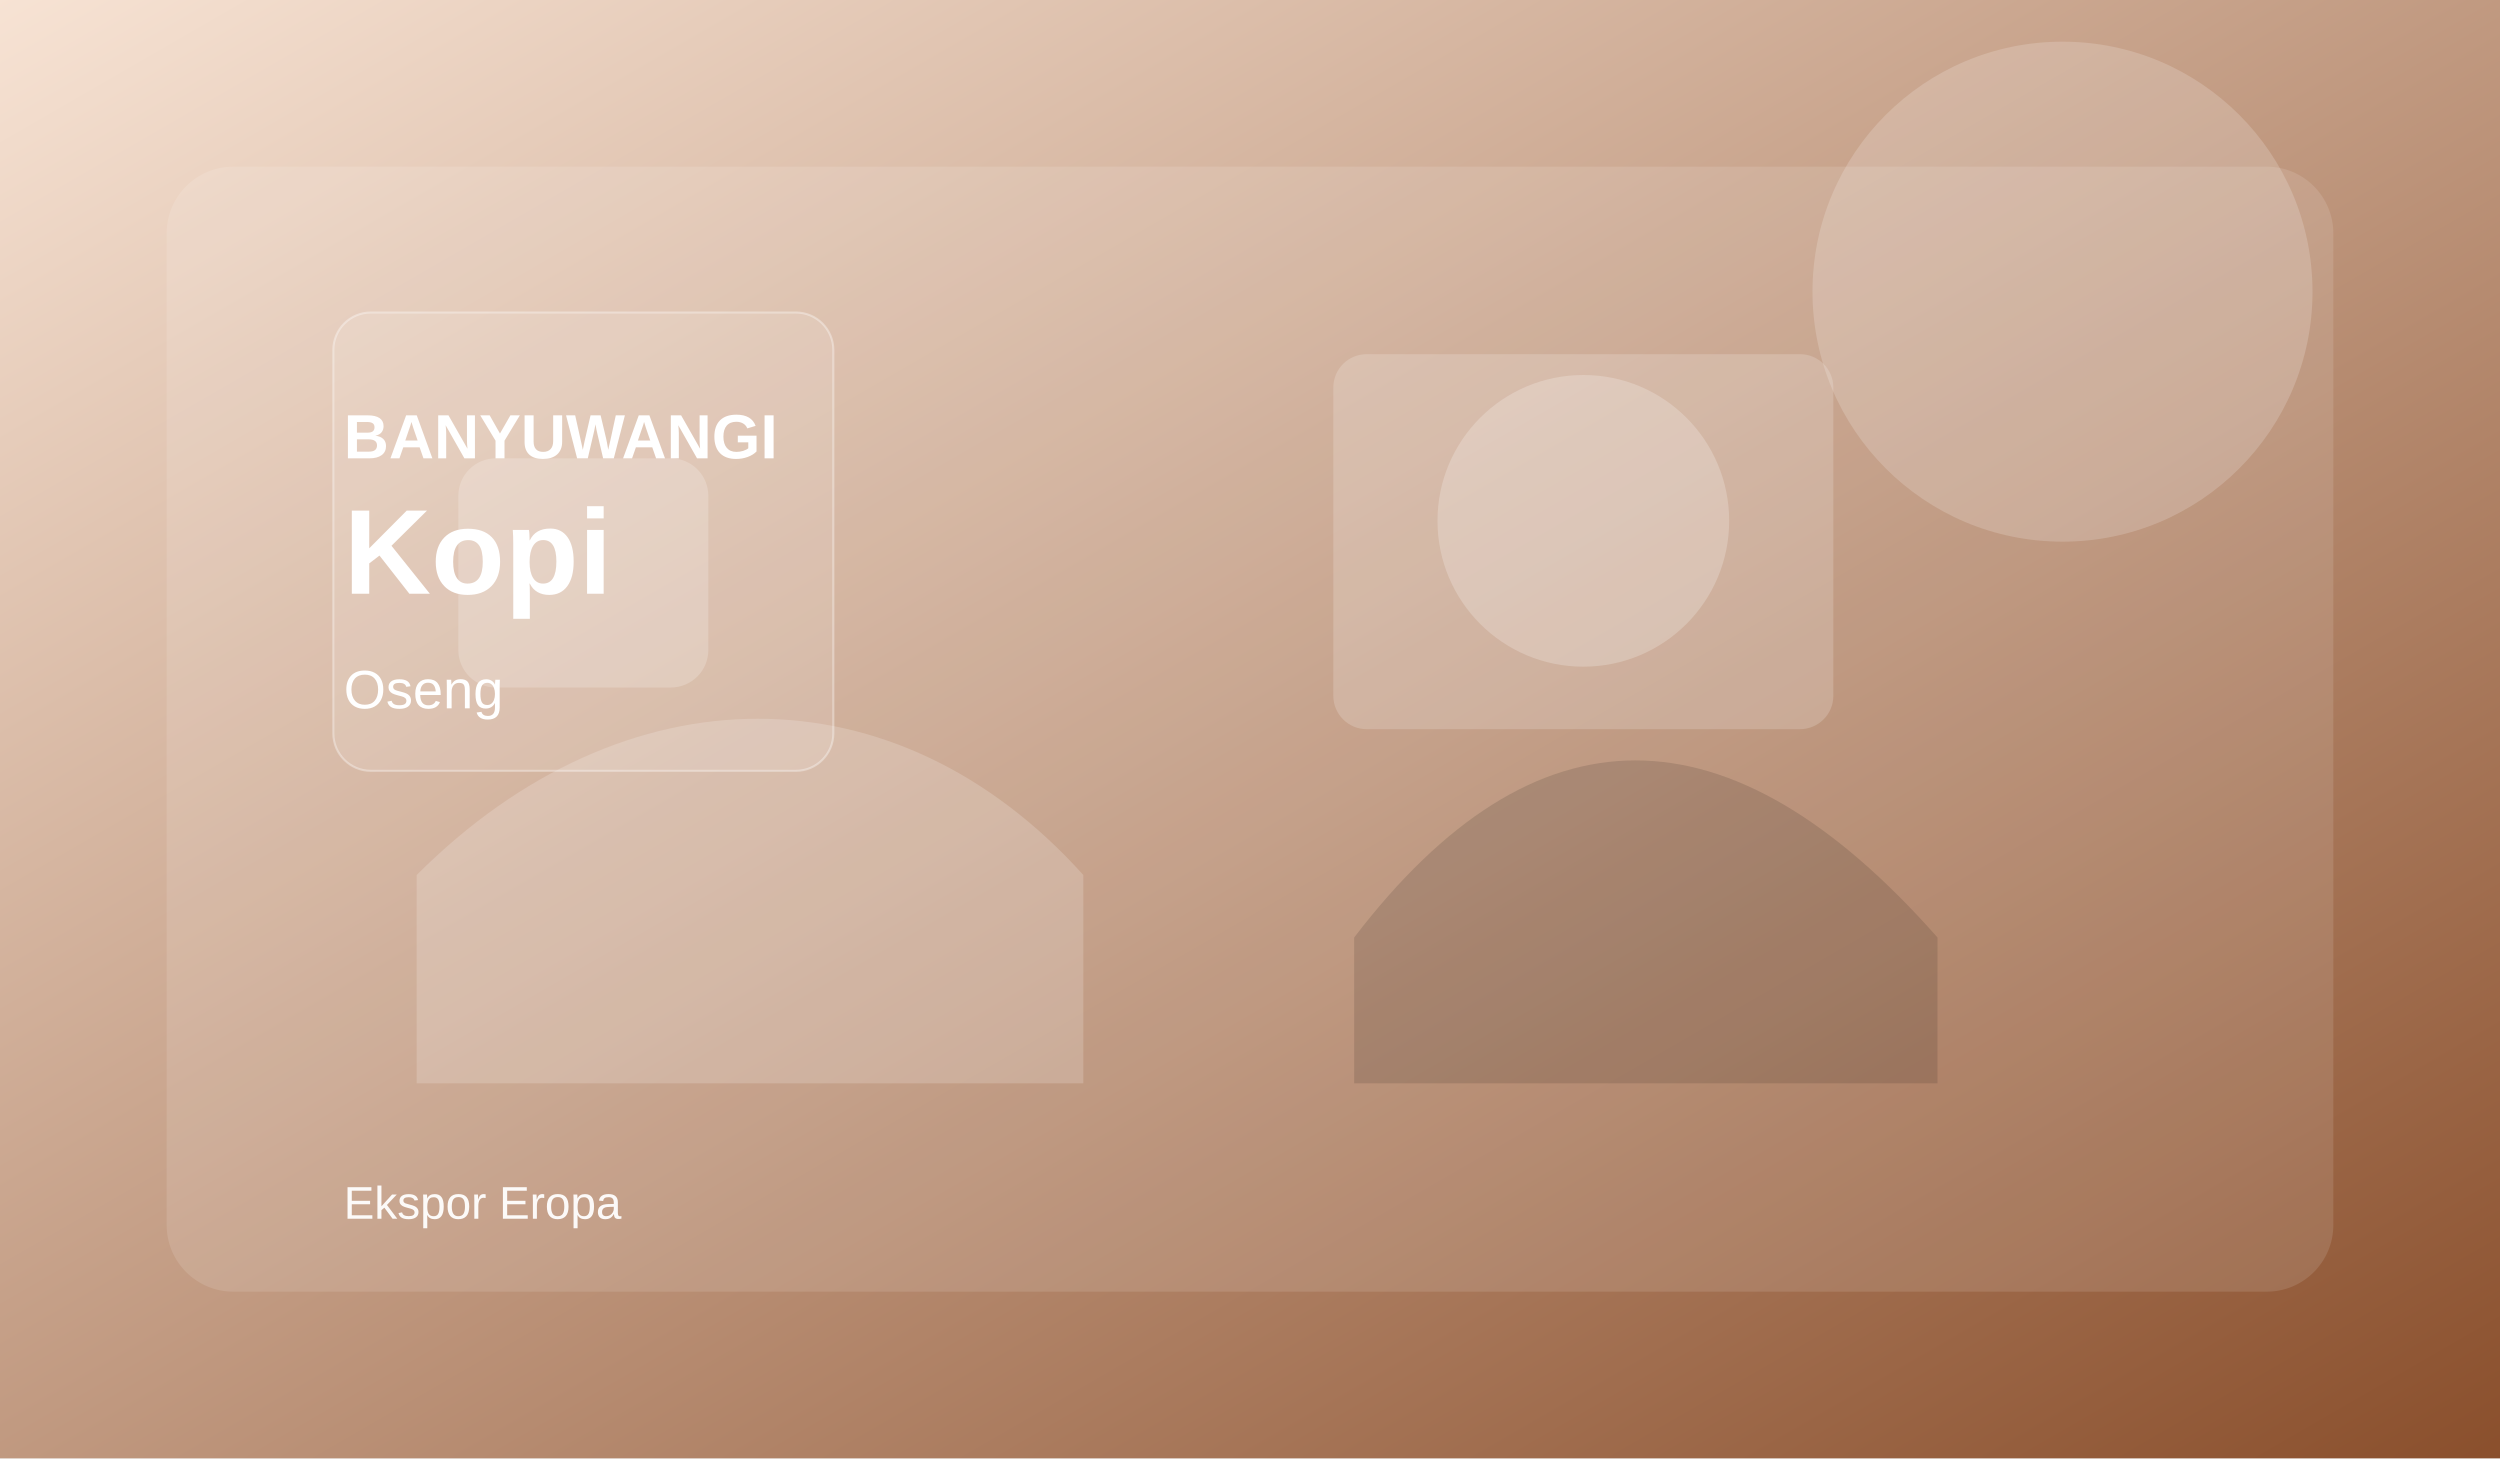
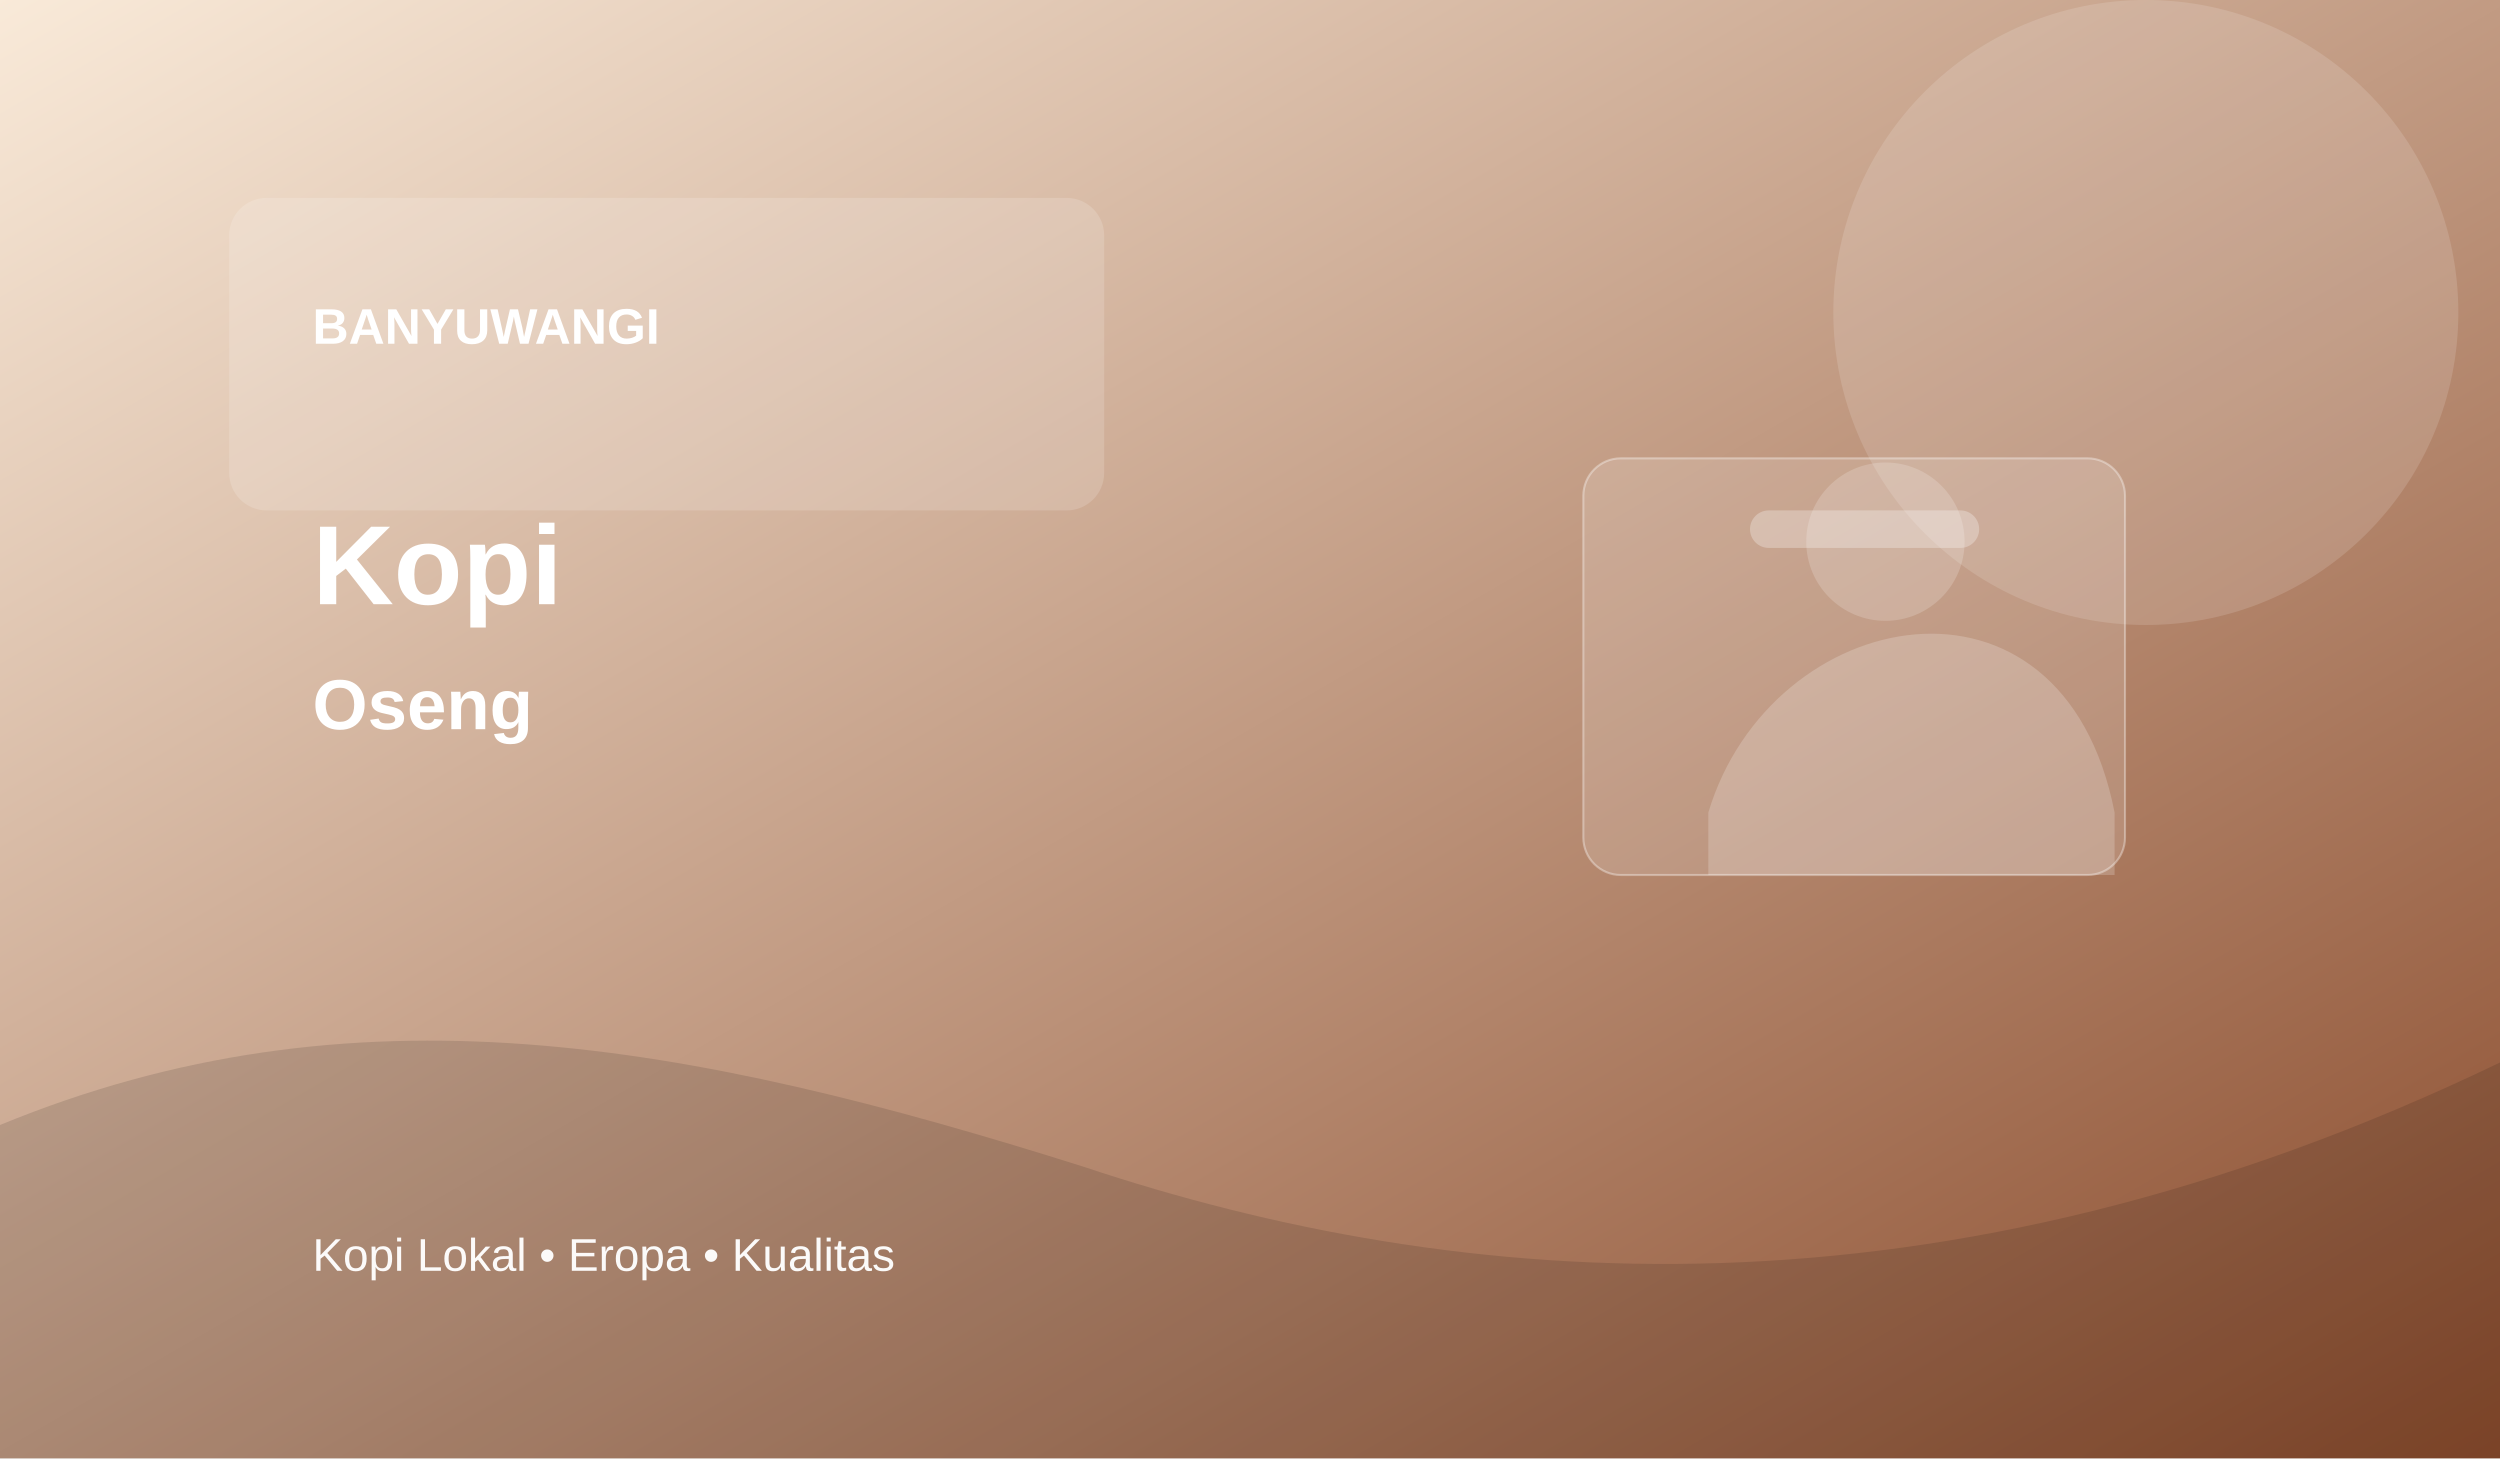
<svg xmlns="http://www.w3.org/2000/svg" viewBox="0 0 1200 700">
  <defs>
    <linearGradient id="g" x1="0" x2="1" y1="0" y2="1">
-       <stop offset="0%" stop-color="#F7E3D4" />
-       <stop offset="100%" stop-color="#8A4F2C" />
+       <stop offset="0%" stop-color="#f9ead9" />
+       <stop offset="100%" stop-color="#8a4b2c" />
    </linearGradient>
  </defs>
  <rect width="1200" height="700" fill="url(#g)" />
-   <circle cx="990" cy="140" r="120" fill="rgba(255,255,255,.18)" />
-   <rect x="80" y="80" width="1040" height="540" rx="32" fill="rgba(255,255,255,.12)" />
-   <rect x="160" y="150" width="240" height="220" rx="18" fill="rgba(255,255,255,.12)" stroke="rgba(255,255,255,.35)" />
-   <rect x="220" y="220" width="120" height="110" rx="18" fill="rgba(255,255,255,.2)" />
-   <path d="M200 420 C300 320, 430 320, 520 420 L520 520 L200 520 Z" fill="rgba(255,255,255,.18)" />
-   <path d="M650 450 Q780 280 930 450 L930 520 L650 520 Z" fill="rgba(0,0,0,.12)" />
-   <circle cx="760" cy="250" r="70" fill="rgba(255,255,255,.22)" />
-   <rect x="640" y="170" width="240" height="180" rx="16" fill="rgba(255,255,255,.18)" />
-   <text x="165" y="220" font-size="30" font-weight="700" fill="white" font-family="Segoe UI, Arial, sans-serif">BANYUWANGI</text>
-   <text x="165" y="285" font-size="58" font-weight="700" fill="white" font-family="Segoe UI, Arial, sans-serif">Kopi</text>
-   <text x="165" y="340" font-size="26" fill="white" font-family="Segoe UI, Arial, sans-serif">Oseng</text>
-   <text x="165" y="585" font-size="22" fill="rgba(255,255,255,.94)" font-family="Segoe UI, Arial, sans-serif">Ekspor Eropa</text>
+   <circle cx="1030" cy="150" r="150" fill="rgba(255,255,255,.14)" />
+   <path d="M0 540 C170 470 330 500 520 560 C700 620 930 640 1200 510 L1200 700 L0 700 Z" fill="rgba(0,0,0,.12)" />
+   <rect x="110" y="95" width="420" height="150" rx="18" fill="rgba(255,255,255,.16)" />
+   <text x="150" y="165" font-size="24" font-weight="700" fill="white" font-family="Segoe UI, Arial, sans-serif">BANYUWANGI</text>
+   <text x="150" y="290" font-size="54" font-weight="800" fill="white" font-family="Segoe UI, Arial, sans-serif">Kopi</text>
+   <text x="150" y="350" font-size="34" font-weight="700" fill="white" font-family="Segoe UI, Arial, sans-serif">Oseng</text>
+   <text x="150" y="610" font-size="22" fill="rgba(255,255,255,.96)" font-family="Segoe UI, Arial, sans-serif">Kopi Lokal • Eropa • Kualitas</text>
+   <rect x="760" y="220" width="260" height="200" rx="18" fill="rgba(255,255,255,.15)" stroke="rgba(255,255,255,.35)" />
+   <path d="M820 390 C850 290 990 262 1015 390 L1015 420 L820 420 Z" fill="rgba(255,255,255,.2)" />
+   <circle cx="905" cy="260" r="38" fill="rgba(255,255,255,.18)" />
+   <rect x="840" y="245" width="110" height="18" rx="9" fill="rgba(255,255,255,.28)" />
</svg>
